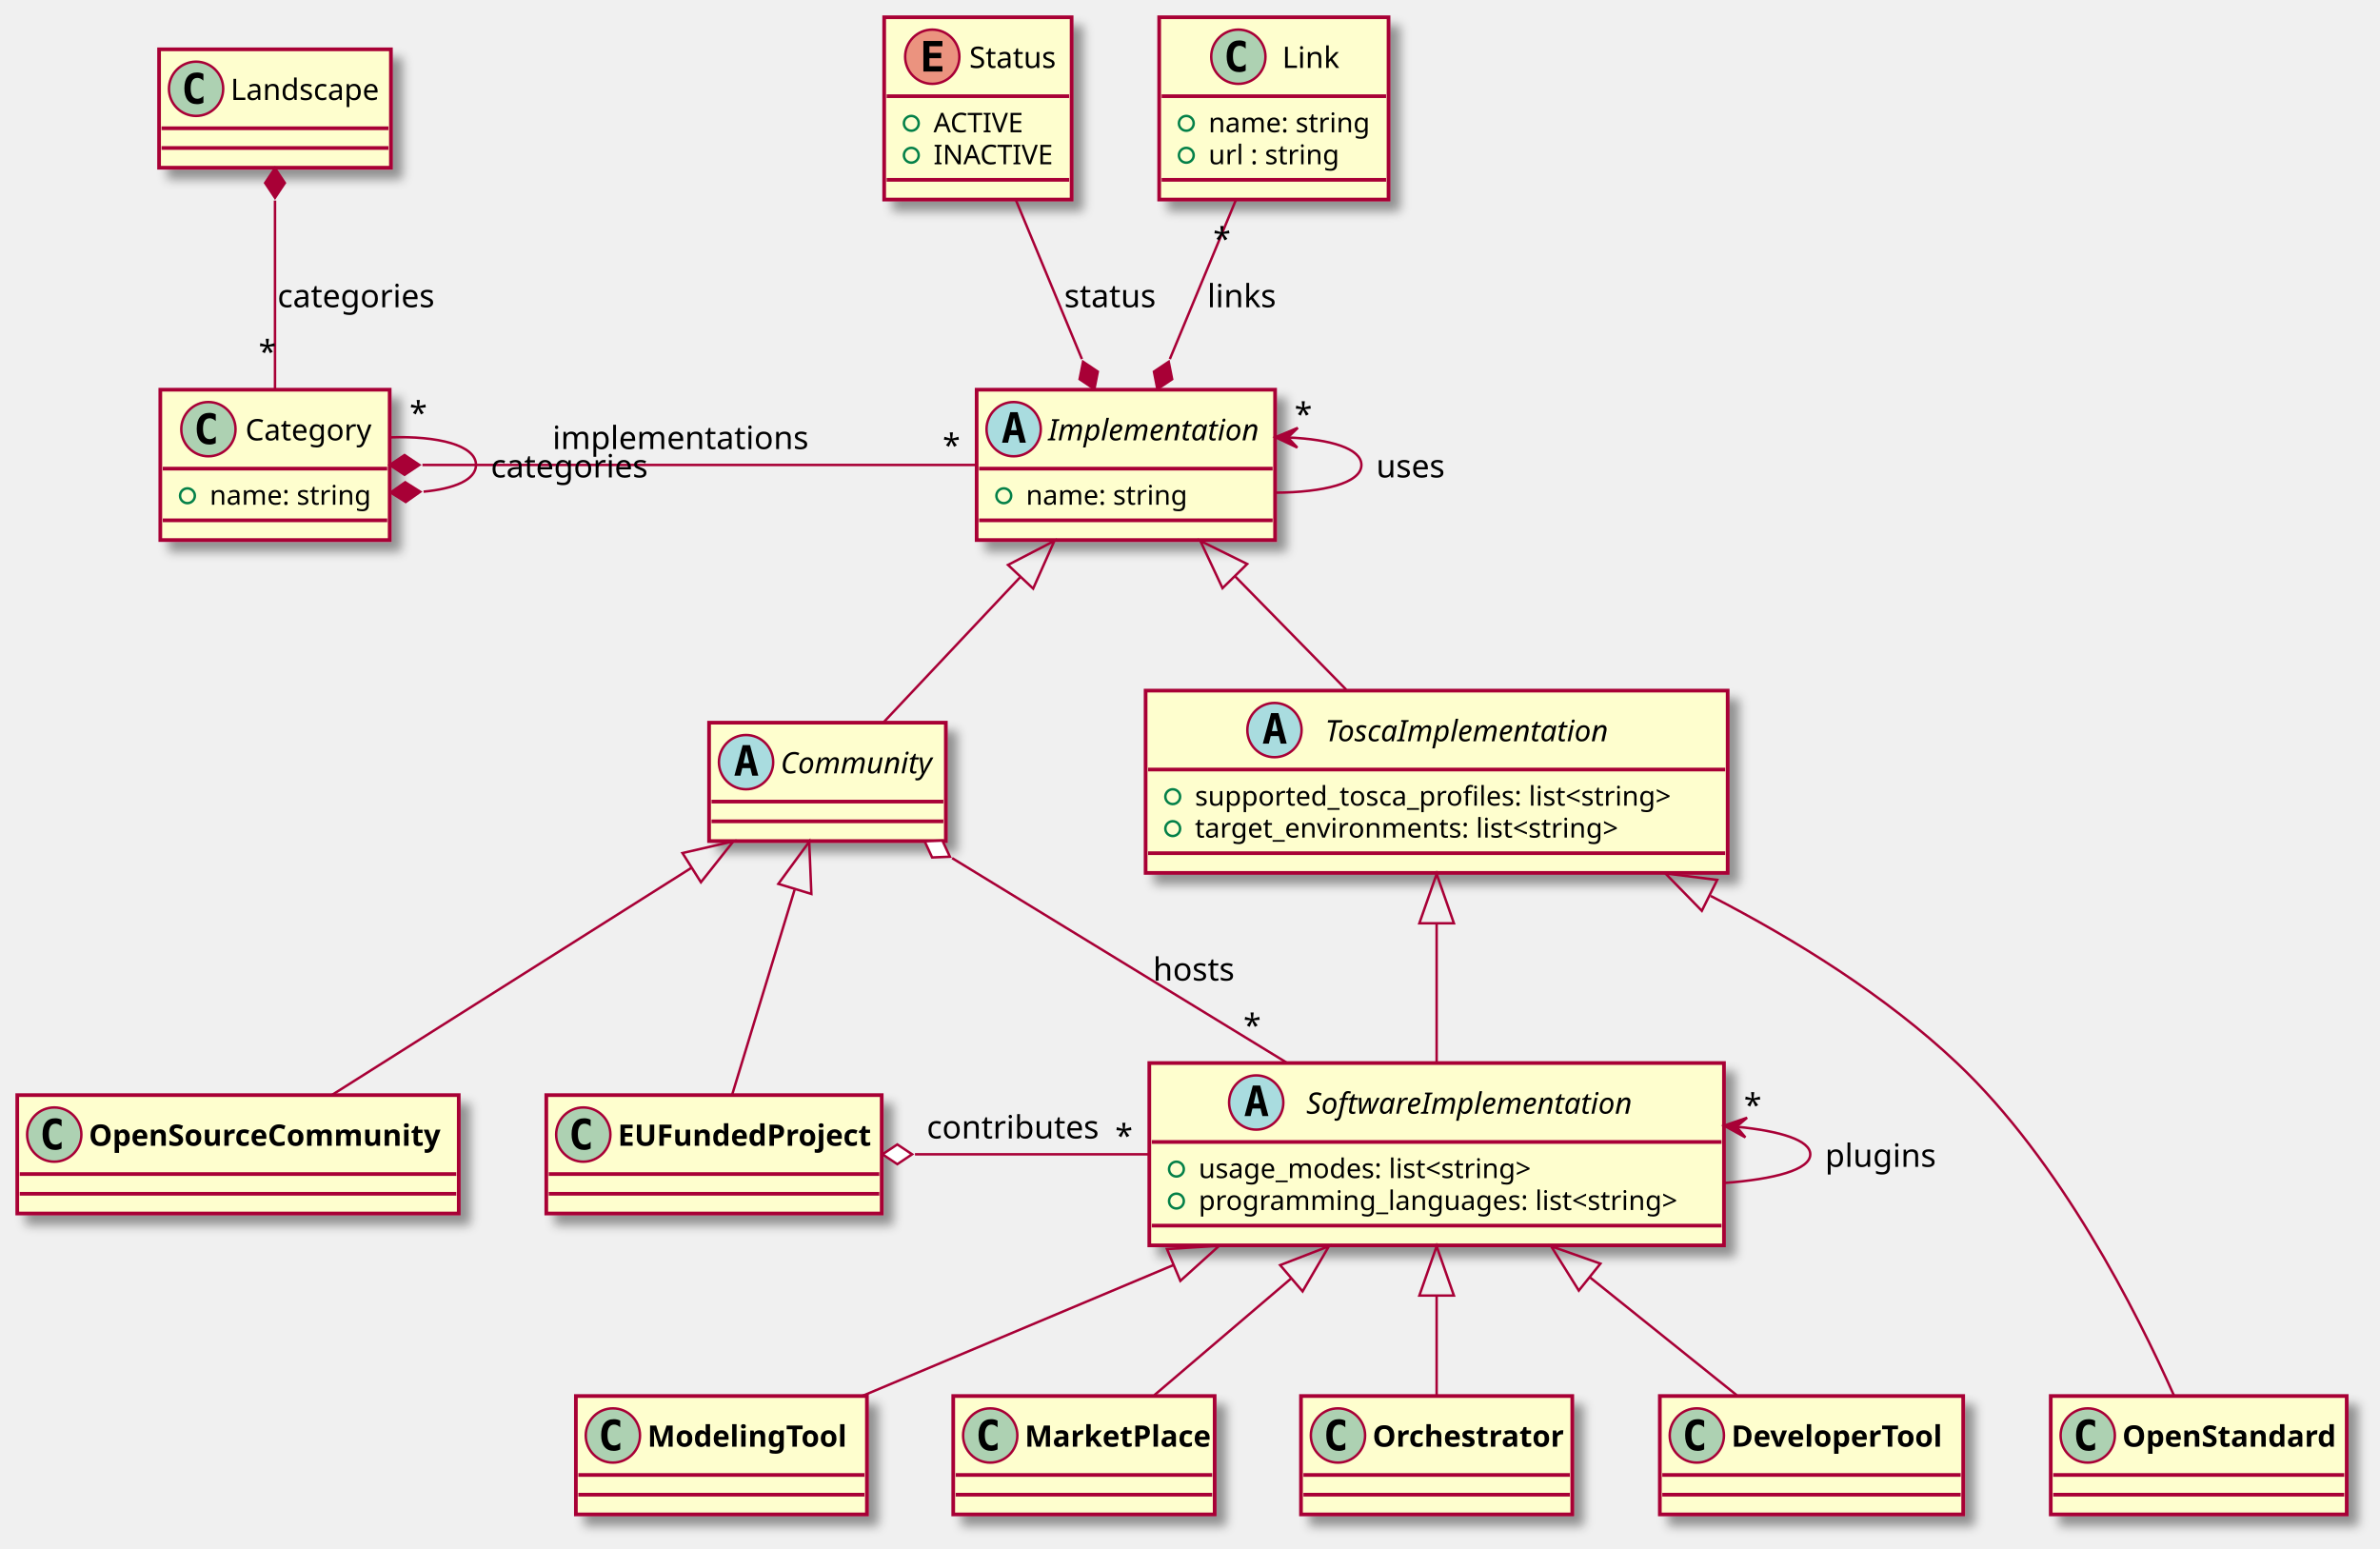
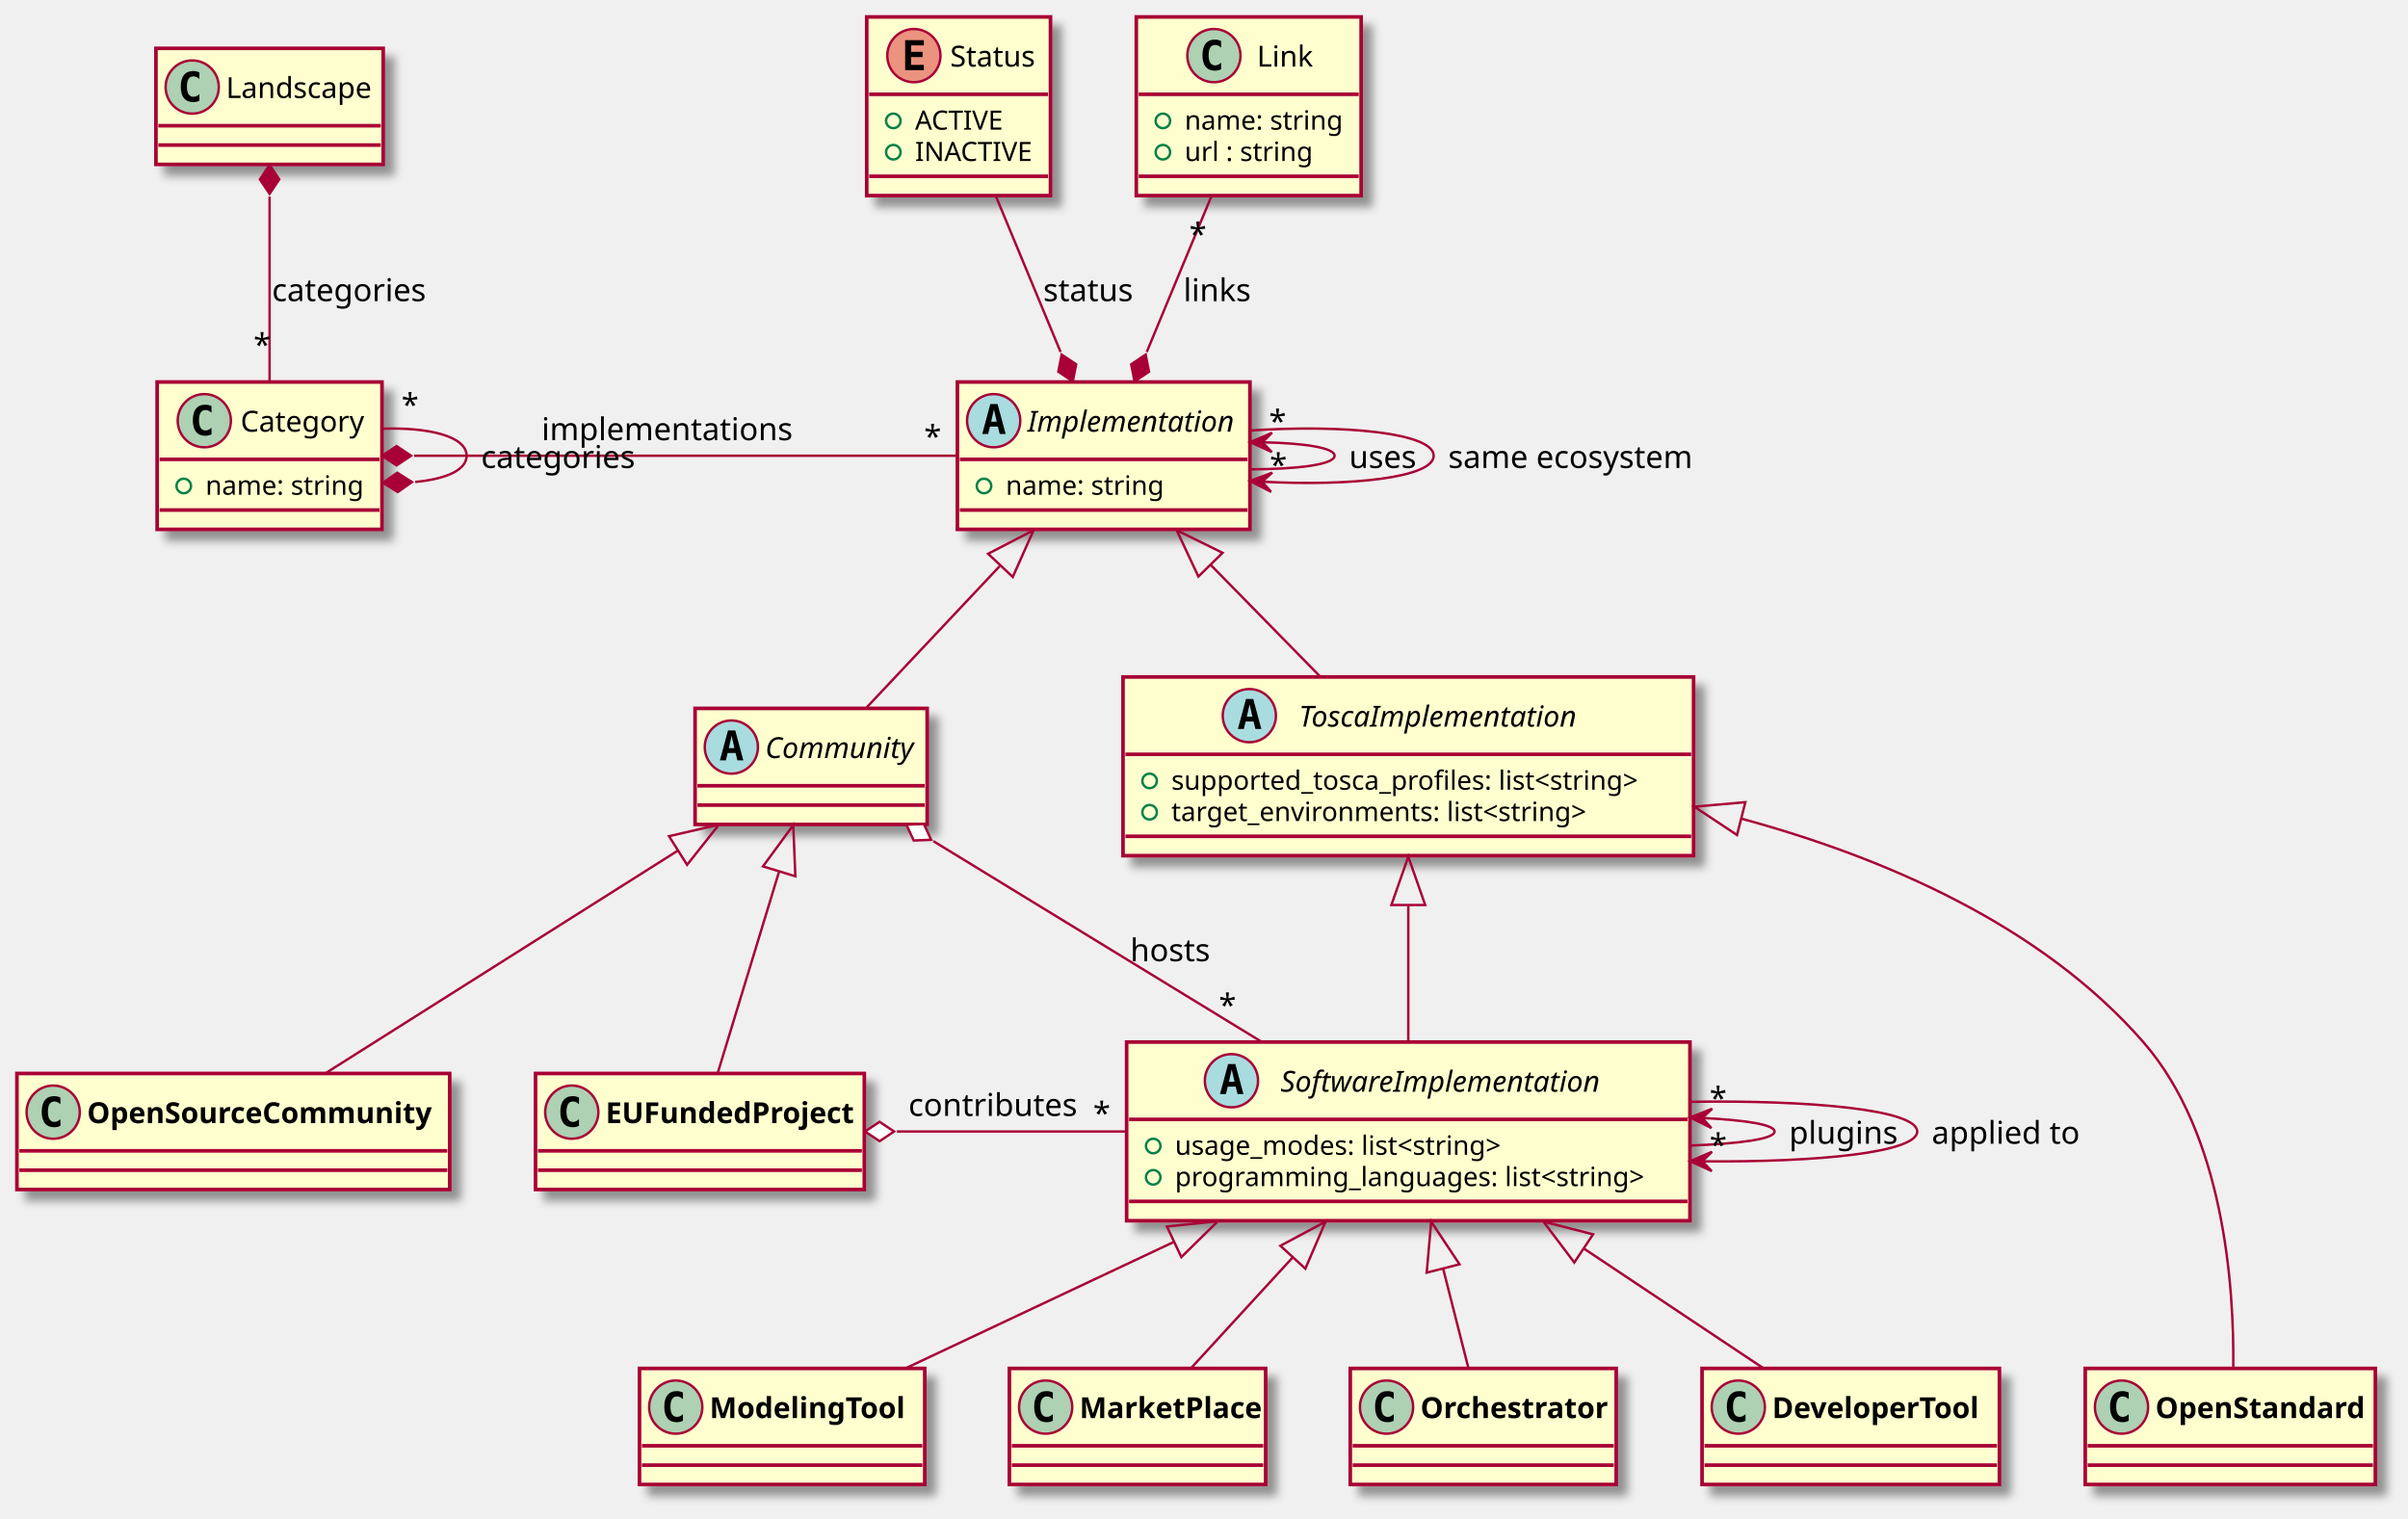
- <svg xmlns="http://www.w3.org/2000/svg" contentScriptType="application/ecmascript" contentStyleType="text/css" height="628px" preserveAspectRatio="none" style="width:965px;height:628px;background:#FFFFFF;" version="1.1" viewBox="0 0 965 628" width="965px" zoomAndPan="magnify">
+ <svg xmlns="http://www.w3.org/2000/svg" contentScriptType="application/ecmascript" contentStyleType="text/css" height="628px" preserveAspectRatio="none" style="width:996px;height:628px;background:#FFFFFF;" version="1.1" viewBox="0 0 996 628" width="996px" zoomAndPan="magnify">
  <defs>
-     <filter height="300%" id="flp8q96yoqhq9" width="300%" x="-1" y="-1">
+     <filter height="300%" id="fz21y6fbmm5o9" width="300%" x="-1" y="-1">
      <feGaussianBlur result="blurOut" stdDeviation="2.0" />
      <feColorMatrix in="blurOut" result="blurOut2" type="matrix" values="0 0 0 0 0 0 0 0 0 0 0 0 0 0 0 0 0 0 .4 0" />
      <feOffset dx="4.0" dy="4.0" in="blurOut2" result="blurOut3" />
      <feBlend in="SourceGraphic" in2="blurOut3" mode="normal" />
    </filter>
  </defs>
  <g>
-     <rect codeLine="2" fill="#FEFECE" filter="url(#flp8q96yoqhq9)" height="48" id="Landscape" style="stroke:#A80036;stroke-width:1.5;" width="94" x="64.5" y="20" />
+     <rect codeLine="2" fill="#FEFECE" filter="url(#fz21y6fbmm5o9)" height="48" id="Landscape" style="stroke:#A80036;stroke-width:1.5;" width="94" x="64.5" y="20" />
    <ellipse cx="79.5" cy="36" fill="#ADD1B2" rx="11" ry="11" style="stroke:#A80036;stroke-width:1.0;" />
    <path d="M82.473,41.643 Q81.892,41.942 81.253,42.091 Q80.614,42.241 79.908,42.241 Q77.401,42.241 76.082,40.589 Q74.762,38.937 74.762,35.816 Q74.762,32.687 76.082,31.035 Q77.401,29.383 79.908,29.383 Q80.614,29.383 81.261,29.532 Q81.909,29.682 82.473,29.98 L82.473,32.703 Q81.842,32.122 81.249,31.852 Q80.655,31.582 80.024,31.582 Q78.68,31.582 77.995,32.649 Q77.31,33.716 77.31,35.816 Q77.31,37.908 77.995,38.974 Q78.68,40.041 80.024,40.041 Q80.655,40.041 81.249,39.771 Q81.842,39.502 82.473,38.92 Z " fill="#000000" />
    <text fill="#000000" font-family="sans-serif" font-size="12" lengthAdjust="spacing" textLength="62" x="93.5" y="40.535">Landscape</text>
    <line style="stroke:#A80036;stroke-width:1.5;" x1="65.5" x2="157.5" y1="52" y2="52" />
    <line style="stroke:#A80036;stroke-width:1.5;" x1="65.5" x2="157.5" y1="60" y2="60" />
-     <rect codeLine="4" fill="#FEFECE" filter="url(#flp8q96yoqhq9)" height="60.955" id="Category" style="stroke:#A80036;stroke-width:1.5;" width="93" x="65" y="158" />
+     <rect codeLine="4" fill="#FEFECE" filter="url(#fz21y6fbmm5o9)" height="60.955" id="Category" style="stroke:#A80036;stroke-width:1.5;" width="93" x="65" y="158" />
    <ellipse cx="84.5" cy="174" fill="#ADD1B2" rx="11" ry="11" style="stroke:#A80036;stroke-width:1.0;" />
    <path d="M87.473,179.643 Q86.892,179.942 86.253,180.091 Q85.614,180.241 84.908,180.241 Q82.401,180.241 81.082,178.589 Q79.762,176.937 79.762,173.816 Q79.762,170.686 81.082,169.035 Q82.401,167.383 84.908,167.383 Q85.614,167.383 86.261,167.532 Q86.909,167.682 87.473,167.981 L87.473,170.703 Q86.842,170.122 86.249,169.852 Q85.655,169.583 85.024,169.583 Q83.68,169.583 82.995,170.649 Q82.31,171.716 82.31,173.816 Q82.31,175.908 82.995,176.974 Q83.68,178.041 85.024,178.041 Q85.655,178.041 86.249,177.771 Q86.842,177.501 87.473,176.92 Z " fill="#000000" />
    <text fill="#000000" font-family="sans-serif" font-size="12" lengthAdjust="spacing" textLength="51" x="99.5" y="178.535">Category</text>
    <line style="stroke:#A80036;stroke-width:1.5;" x1="66" x2="157" y1="190" y2="190" />
    <ellipse cx="76" cy="201" rx="3" ry="3" style="stroke:#038048;stroke-width:1.0;fill:none;" />
    <text fill="#000000" font-family="sans-serif" font-size="11" lengthAdjust="spacing" textLength="67" x="85" y="204.635">name: string</text>
    <line style="stroke:#A80036;stroke-width:1.5;" x1="66" x2="157" y1="210.955" y2="210.955" />
-     <rect codeLine="8" fill="#FEFECE" filter="url(#flp8q96yoqhq9)" height="73.91" id="Status" style="stroke:#A80036;stroke-width:1.5;" width="76" x="358.5" y="7" />
+     <rect codeLine="8" fill="#FEFECE" filter="url(#fz21y6fbmm5o9)" height="73.91" id="Status" style="stroke:#A80036;stroke-width:1.5;" width="76" x="358.5" y="7" />
    <ellipse cx="378" cy="23" fill="#EB937F" rx="11" ry="11" style="stroke:#A80036;stroke-width:1.0;" />
    <path d="M382.114,29 L374.394,29 L374.394,16.607 L382.114,16.607 L382.114,18.765 L376.843,18.765 L376.843,21.438 L381.616,21.438 L381.616,23.596 L376.843,23.596 L376.843,26.842 L382.114,26.842 Z " fill="#000000" />
    <text fill="#000000" font-family="sans-serif" font-size="12" lengthAdjust="spacing" textLength="34" x="393" y="27.535">Status</text>
    <line style="stroke:#A80036;stroke-width:1.5;" x1="359.5" x2="433.5" y1="39" y2="39" />
    <ellipse cx="369.5" cy="50" rx="3" ry="3" style="stroke:#038048;stroke-width:1.0;fill:none;" />
    <text fill="#000000" font-family="sans-serif" font-size="11" lengthAdjust="spacing" textLength="39" x="378.5" y="53.635">ACTIVE</text>
    <ellipse cx="369.5" cy="62.955" rx="3" ry="3" style="stroke:#038048;stroke-width:1.0;fill:none;" />
    <text fill="#000000" font-family="sans-serif" font-size="11" lengthAdjust="spacing" textLength="50" x="378.5" y="66.59">INACTIVE</text>
    <line style="stroke:#A80036;stroke-width:1.5;" x1="359.5" x2="433.5" y1="72.91" y2="72.91" />
-     <rect codeLine="13" fill="#FEFECE" filter="url(#flp8q96yoqhq9)" height="73.91" id="Link" style="stroke:#A80036;stroke-width:1.5;" width="93" x="470" y="7" />
+     <rect codeLine="13" fill="#FEFECE" filter="url(#fz21y6fbmm5o9)" height="73.91" id="Link" style="stroke:#A80036;stroke-width:1.5;" width="93" x="470" y="7" />
    <ellipse cx="502.1" cy="23" fill="#ADD1B2" rx="11" ry="11" style="stroke:#A80036;stroke-width:1.0;" />
    <path d="M505.073,28.643 Q504.492,28.942 503.853,29.091 Q503.214,29.241 502.508,29.241 Q500.001,29.241 498.682,27.589 Q497.362,25.937 497.362,22.816 Q497.362,19.686 498.682,18.035 Q500.001,16.383 502.508,16.383 Q503.214,16.383 503.861,16.532 Q504.509,16.682 505.073,16.98 L505.073,19.703 Q504.442,19.122 503.849,18.852 Q503.255,18.582 502.624,18.582 Q501.28,18.582 500.595,19.649 Q499.91,20.716 499.91,22.816 Q499.91,24.908 500.595,25.974 Q501.28,27.041 502.624,27.041 Q503.255,27.041 503.849,26.771 Q504.442,26.502 505.073,25.92 Z " fill="#000000" />
    <text fill="#000000" font-family="sans-serif" font-size="12" lengthAdjust="spacing" textLength="23" x="519.9" y="27.535">Link</text>
    <line style="stroke:#A80036;stroke-width:1.5;" x1="471" x2="562" y1="39" y2="39" />
    <ellipse cx="481" cy="50" rx="3" ry="3" style="stroke:#038048;stroke-width:1.0;fill:none;" />
    <text fill="#000000" font-family="sans-serif" font-size="11" lengthAdjust="spacing" textLength="67" x="490" y="53.635">name: string</text>
    <ellipse cx="481" cy="62.955" rx="3" ry="3" style="stroke:#038048;stroke-width:1.0;fill:none;" />
    <text fill="#000000" font-family="sans-serif" font-size="11" lengthAdjust="spacing" textLength="56" x="490" y="66.59">url : string</text>
    <line style="stroke:#A80036;stroke-width:1.5;" x1="471" x2="562" y1="72.91" y2="72.91" />
-     <rect codeLine="18" fill="#FEFECE" filter="url(#flp8q96yoqhq9)" height="60.955" id="Implementation" style="stroke:#A80036;stroke-width:1.5;" width="121" x="396" y="158" />
+     <rect codeLine="18" fill="#FEFECE" filter="url(#fz21y6fbmm5o9)" height="60.955" id="Implementation" style="stroke:#A80036;stroke-width:1.5;" width="121" x="396" y="158" />
    <ellipse cx="411" cy="174" fill="#A9DCDF" rx="11" ry="11" style="stroke:#A80036;stroke-width:1.0;" />
    <path d="M411.113,169.348 L409.959,174.42 L412.275,174.42 Z M409.619,167.107 L412.616,167.107 L415.961,179.5 L413.512,179.5 L412.748,176.437 L409.47,176.437 L408.723,179.5 L406.274,179.5 Z " fill="#000000" />
    <text fill="#000000" font-family="sans-serif" font-size="12" font-style="italic" lengthAdjust="spacing" textLength="89" x="425" y="178.535">Implementation</text>
    <line style="stroke:#A80036;stroke-width:1.5;" x1="397" x2="516" y1="190" y2="190" />
    <ellipse cx="407" cy="201" rx="3" ry="3" style="stroke:#038048;stroke-width:1.0;fill:none;" />
    <text fill="#000000" font-family="sans-serif" font-size="11" lengthAdjust="spacing" textLength="67" x="416" y="204.635">name: string</text>
    <line style="stroke:#A80036;stroke-width:1.5;" x1="397" x2="516" y1="210.955" y2="210.955" />
-     <rect codeLine="22" fill="#FEFECE" filter="url(#flp8q96yoqhq9)" height="48" id="Community" style="stroke:#A80036;stroke-width:1.5;" width="96" x="287.5" y="293" />
+     <rect codeLine="22" fill="#FEFECE" filter="url(#fz21y6fbmm5o9)" height="48" id="Community" style="stroke:#A80036;stroke-width:1.5;" width="96" x="287.5" y="293" />
    <ellipse cx="302.5" cy="309" fill="#A9DCDF" rx="11" ry="11" style="stroke:#A80036;stroke-width:1.0;" />
    <path d="M302.613,304.348 L301.459,309.42 L303.775,309.42 Z M301.119,302.107 L304.116,302.107 L307.461,314.5 L305.012,314.5 L304.248,311.437 L300.97,311.437 L300.223,314.5 L297.774,314.5 Z " fill="#000000" />
    <text fill="#000000" font-family="sans-serif" font-size="12" font-style="italic" lengthAdjust="spacing" textLength="64" x="316.5" y="313.535">Community</text>
    <line style="stroke:#A80036;stroke-width:1.5;" x1="288.5" x2="382.5" y1="325" y2="325" />
    <line style="stroke:#A80036;stroke-width:1.5;" x1="288.5" x2="382.5" y1="333" y2="333" />
-     <rect codeLine="25" fill="#FEFECE" filter="url(#flp8q96yoqhq9)" height="48" id="**EUFundedProject**" style="stroke:#A80036;stroke-width:1.5;" width="136" x="221.5" y="444" />
+     <rect codeLine="25" fill="#FEFECE" filter="url(#fz21y6fbmm5o9)" height="48" id="**EUFundedProject**" style="stroke:#A80036;stroke-width:1.5;" width="136" x="221.5" y="444" />
    <ellipse cx="236.5" cy="460" fill="#ADD1B2" rx="11" ry="11" style="stroke:#A80036;stroke-width:1.0;" />
    <path d="M239.473,465.643 Q238.892,465.942 238.253,466.091 Q237.614,466.241 236.908,466.241 Q234.401,466.241 233.082,464.589 Q231.762,462.937 231.762,459.816 Q231.762,456.687 233.082,455.035 Q234.401,453.383 236.908,453.383 Q237.614,453.383 238.261,453.532 Q238.909,453.682 239.473,453.981 L239.473,456.703 Q238.842,456.122 238.249,455.852 Q237.655,455.582 237.024,455.582 Q235.68,455.582 234.995,456.649 Q234.31,457.716 234.31,459.816 Q234.31,461.908 234.995,462.974 Q235.68,464.041 237.024,464.041 Q237.655,464.041 238.249,463.771 Q238.842,463.502 239.473,462.92 Z " fill="#000000" />
    <text fill="#000000" font-family="sans-serif" font-size="12" font-weight="bold" lengthAdjust="spacing" textLength="104" x="250.5" y="464.535">EUFundedProject</text>
    <line style="stroke:#A80036;stroke-width:1.5;" x1="222.5" x2="356.5" y1="476" y2="476" />
    <line style="stroke:#A80036;stroke-width:1.5;" x1="222.5" x2="356.5" y1="484" y2="484" />
-     <rect codeLine="28" fill="#FEFECE" filter="url(#flp8q96yoqhq9)" height="48" id="**OpenSourceCommunity**" style="stroke:#A80036;stroke-width:1.5;" width="179" x="7" y="444" />
+     <rect codeLine="28" fill="#FEFECE" filter="url(#fz21y6fbmm5o9)" height="48" id="**OpenSourceCommunity**" style="stroke:#A80036;stroke-width:1.5;" width="179" x="7" y="444" />
    <ellipse cx="22" cy="460" fill="#ADD1B2" rx="11" ry="11" style="stroke:#A80036;stroke-width:1.0;" />
    <path d="M24.973,465.643 Q24.392,465.942 23.753,466.091 Q23.114,466.241 22.408,466.241 Q19.901,466.241 18.581,464.589 Q17.262,462.937 17.262,459.816 Q17.262,456.687 18.581,455.035 Q19.901,453.383 22.408,453.383 Q23.114,453.383 23.761,453.532 Q24.409,453.682 24.973,453.981 L24.973,456.703 Q24.342,456.122 23.749,455.852 Q23.155,455.582 22.524,455.582 Q21.18,455.582 20.495,456.649 Q19.81,457.716 19.81,459.816 Q19.81,461.908 20.495,462.974 Q21.18,464.041 22.524,464.041 Q23.155,464.041 23.749,463.771 Q24.342,463.502 24.973,462.92 Z " fill="#000000" />
    <text fill="#000000" font-family="sans-serif" font-size="12" font-weight="bold" lengthAdjust="spacing" textLength="147" x="36" y="464.535">OpenSourceCommunity</text>
    <line style="stroke:#A80036;stroke-width:1.5;" x1="8" x2="185" y1="476" y2="476" />
    <line style="stroke:#A80036;stroke-width:1.5;" x1="8" x2="185" y1="484" y2="484" />
-     <rect codeLine="31" fill="#FEFECE" filter="url(#flp8q96yoqhq9)" height="73.91" id="ToscaImplementation" style="stroke:#A80036;stroke-width:1.5;" width="236" x="464.5" y="280" />
+     <rect codeLine="31" fill="#FEFECE" filter="url(#fz21y6fbmm5o9)" height="73.91" id="ToscaImplementation" style="stroke:#A80036;stroke-width:1.5;" width="236" x="464.5" y="280" />
    <ellipse cx="516.75" cy="296" fill="#A9DCDF" rx="11" ry="11" style="stroke:#A80036;stroke-width:1.0;" />
    <path d="M516.863,291.348 L515.71,296.42 L518.025,296.42 Z M515.369,289.107 L518.366,289.107 L521.711,301.5 L519.262,301.5 L518.499,298.437 L515.22,298.437 L514.473,301.5 L512.024,301.5 Z " fill="#000000" />
    <text fill="#000000" font-family="sans-serif" font-size="12" font-style="italic" lengthAdjust="spacing" textLength="123" x="537.25" y="300.535">ToscaImplementation</text>
    <line style="stroke:#A80036;stroke-width:1.5;" x1="465.5" x2="699.5" y1="312" y2="312" />
    <ellipse cx="475.5" cy="323" rx="3" ry="3" style="stroke:#038048;stroke-width:1.0;fill:none;" />
    <text fill="#000000" font-family="sans-serif" font-size="11" lengthAdjust="spacing" textLength="210" x="484.5" y="326.635">supported_tosca_profiles: list&lt;string&gt;</text>
    <ellipse cx="475.5" cy="335.955" rx="3" ry="3" style="stroke:#038048;stroke-width:1.0;fill:none;" />
    <text fill="#000000" font-family="sans-serif" font-size="11" lengthAdjust="spacing" textLength="184" x="484.5" y="339.59">target_environments: list&lt;string&gt;</text>
    <line style="stroke:#A80036;stroke-width:1.5;" x1="465.5" x2="699.5" y1="345.91" y2="345.91" />
-     <rect codeLine="36" fill="#FEFECE" filter="url(#flp8q96yoqhq9)" height="48" id="**OpenStandard**" style="stroke:#A80036;stroke-width:1.5;" width="120" x="831.5" y="566" />
-     <ellipse cx="846.5" cy="582" fill="#ADD1B2" rx="11" ry="11" style="stroke:#A80036;stroke-width:1.0;" />
-     <path d="M849.473,587.643 Q848.892,587.942 848.253,588.091 Q847.614,588.241 846.908,588.241 Q844.401,588.241 843.082,586.589 Q841.762,584.937 841.762,581.816 Q841.762,578.687 843.082,577.035 Q844.401,575.383 846.908,575.383 Q847.614,575.383 848.261,575.532 Q848.909,575.682 849.473,575.981 L849.473,578.703 Q848.842,578.122 848.249,577.852 Q847.655,577.582 847.024,577.582 Q845.68,577.582 844.995,578.649 Q844.31,579.716 844.31,581.816 Q844.31,583.908 844.995,584.974 Q845.68,586.041 847.024,586.041 Q847.655,586.041 848.249,585.771 Q848.842,585.501 849.473,584.92 Z " fill="#000000" />
-     <text fill="#000000" font-family="sans-serif" font-size="12" font-weight="bold" lengthAdjust="spacing" textLength="88" x="860.5" y="586.535">OpenStandard</text>
-     <line style="stroke:#A80036;stroke-width:1.5;" x1="832.5" x2="950.5" y1="598" y2="598" />
-     <line style="stroke:#A80036;stroke-width:1.5;" x1="832.5" x2="950.5" y1="606" y2="606" />
-     <rect codeLine="39" fill="#FEFECE" filter="url(#flp8q96yoqhq9)" height="73.91" id="SoftwareImplementation" style="stroke:#A80036;stroke-width:1.5;" width="233" x="466" y="431" />
+     <rect codeLine="36" fill="#FEFECE" filter="url(#fz21y6fbmm5o9)" height="48" id="**OpenStandard**" style="stroke:#A80036;stroke-width:1.5;" width="120" x="862.5" y="566" />
+     <ellipse cx="877.5" cy="582" fill="#ADD1B2" rx="11" ry="11" style="stroke:#A80036;stroke-width:1.0;" />
+     <path d="M880.473,587.643 Q879.892,587.942 879.253,588.091 Q878.614,588.241 877.908,588.241 Q875.401,588.241 874.082,586.589 Q872.762,584.937 872.762,581.816 Q872.762,578.687 874.082,577.035 Q875.401,575.383 877.908,575.383 Q878.614,575.383 879.261,575.532 Q879.909,575.682 880.473,575.981 L880.473,578.703 Q879.842,578.122 879.249,577.852 Q878.655,577.582 878.024,577.582 Q876.68,577.582 875.995,578.649 Q875.31,579.716 875.31,581.816 Q875.31,583.908 875.995,584.974 Q876.68,586.041 878.024,586.041 Q878.655,586.041 879.249,585.771 Q879.842,585.501 880.473,584.92 Z " fill="#000000" />
+     <text fill="#000000" font-family="sans-serif" font-size="12" font-weight="bold" lengthAdjust="spacing" textLength="88" x="891.5" y="586.535">OpenStandard</text>
+     <line style="stroke:#A80036;stroke-width:1.5;" x1="863.5" x2="981.5" y1="598" y2="598" />
+     <line style="stroke:#A80036;stroke-width:1.5;" x1="863.5" x2="981.5" y1="606" y2="606" />
+     <rect codeLine="39" fill="#FEFECE" filter="url(#fz21y6fbmm5o9)" height="73.91" id="SoftwareImplementation" style="stroke:#A80036;stroke-width:1.5;" width="233" x="466" y="431" />
    <ellipse cx="509.35" cy="447" fill="#A9DCDF" rx="11" ry="11" style="stroke:#A80036;stroke-width:1.0;" />
    <path d="M509.463,442.348 L508.31,447.42 L510.625,447.42 Z M507.969,440.107 L510.966,440.107 L514.311,452.5 L511.862,452.5 L511.099,449.437 L507.82,449.437 L507.073,452.5 L504.624,452.5 Z " fill="#000000" />
    <text fill="#000000" font-family="sans-serif" font-size="12" font-style="italic" lengthAdjust="spacing" textLength="138" x="529.65" y="451.535">SoftwareImplementation</text>
    <line style="stroke:#A80036;stroke-width:1.5;" x1="467" x2="698" y1="463" y2="463" />
    <ellipse cx="477" cy="474" rx="3" ry="3" style="stroke:#038048;stroke-width:1.0;fill:none;" />
    <text fill="#000000" font-family="sans-serif" font-size="11" lengthAdjust="spacing" textLength="146" x="486" y="477.635">usage_modes: list&lt;string&gt;</text>
    <ellipse cx="477" cy="486.955" rx="3" ry="3" style="stroke:#038048;stroke-width:1.0;fill:none;" />
    <text fill="#000000" font-family="sans-serif" font-size="11" lengthAdjust="spacing" textLength="207" x="486" y="490.59">programming_languages: list&lt;string&gt;</text>
    <line style="stroke:#A80036;stroke-width:1.5;" x1="467" x2="698" y1="496.91" y2="496.91" />
-     <rect codeLine="44" fill="#FEFECE" filter="url(#flp8q96yoqhq9)" height="48" id="**ModelingTool**" style="stroke:#A80036;stroke-width:1.5;" width="118" x="233.5" y="566" />
-     <ellipse cx="248.5" cy="582" fill="#ADD1B2" rx="11" ry="11" style="stroke:#A80036;stroke-width:1.0;" />
-     <path d="M251.473,587.643 Q250.892,587.942 250.253,588.091 Q249.614,588.241 248.908,588.241 Q246.401,588.241 245.082,586.589 Q243.762,584.937 243.762,581.816 Q243.762,578.687 245.082,577.035 Q246.401,575.383 248.908,575.383 Q249.614,575.383 250.261,575.532 Q250.909,575.682 251.473,575.981 L251.473,578.703 Q250.842,578.122 250.249,577.852 Q249.655,577.582 249.024,577.582 Q247.68,577.582 246.995,578.649 Q246.31,579.716 246.31,581.816 Q246.31,583.908 246.995,584.974 Q247.68,586.041 249.024,586.041 Q249.655,586.041 250.249,585.771 Q250.842,585.501 251.473,584.92 Z " fill="#000000" />
-     <text fill="#000000" font-family="sans-serif" font-size="12" font-weight="bold" lengthAdjust="spacing" textLength="86" x="262.5" y="586.535">ModelingTool</text>
-     <line style="stroke:#A80036;stroke-width:1.5;" x1="234.5" x2="350.5" y1="598" y2="598" />
-     <line style="stroke:#A80036;stroke-width:1.5;" x1="234.5" x2="350.5" y1="606" y2="606" />
-     <rect codeLine="47" fill="#FEFECE" filter="url(#flp8q96yoqhq9)" height="48" id="**MarketPlace**" style="stroke:#A80036;stroke-width:1.5;" width="106" x="386.5" y="566" />
-     <ellipse cx="401.5" cy="582" fill="#ADD1B2" rx="11" ry="11" style="stroke:#A80036;stroke-width:1.0;" />
-     <path d="M404.473,587.643 Q403.892,587.942 403.253,588.091 Q402.614,588.241 401.908,588.241 Q399.401,588.241 398.082,586.589 Q396.762,584.937 396.762,581.816 Q396.762,578.687 398.082,577.035 Q399.401,575.383 401.908,575.383 Q402.614,575.383 403.261,575.532 Q403.909,575.682 404.473,575.981 L404.473,578.703 Q403.842,578.122 403.249,577.852 Q402.655,577.582 402.024,577.582 Q400.68,577.582 399.995,578.649 Q399.31,579.716 399.31,581.816 Q399.31,583.908 399.995,584.974 Q400.68,586.041 402.024,586.041 Q402.655,586.041 403.249,585.771 Q403.842,585.501 404.473,584.92 Z " fill="#000000" />
-     <text fill="#000000" font-family="sans-serif" font-size="12" font-weight="bold" lengthAdjust="spacing" textLength="74" x="415.5" y="586.535">MarketPlace</text>
-     <line style="stroke:#A80036;stroke-width:1.5;" x1="387.5" x2="491.5" y1="598" y2="598" />
-     <line style="stroke:#A80036;stroke-width:1.5;" x1="387.5" x2="491.5" y1="606" y2="606" />
-     <rect codeLine="50" fill="#FEFECE" filter="url(#flp8q96yoqhq9)" height="48" id="**Orchestrator**" style="stroke:#A80036;stroke-width:1.5;" width="110" x="527.5" y="566" />
-     <ellipse cx="542.5" cy="582" fill="#ADD1B2" rx="11" ry="11" style="stroke:#A80036;stroke-width:1.0;" />
-     <path d="M545.473,587.643 Q544.892,587.942 544.253,588.091 Q543.614,588.241 542.908,588.241 Q540.401,588.241 539.082,586.589 Q537.762,584.937 537.762,581.816 Q537.762,578.687 539.082,577.035 Q540.401,575.383 542.908,575.383 Q543.614,575.383 544.261,575.532 Q544.909,575.682 545.473,575.981 L545.473,578.703 Q544.842,578.122 544.249,577.852 Q543.655,577.582 543.024,577.582 Q541.68,577.582 540.995,578.649 Q540.31,579.716 540.31,581.816 Q540.31,583.908 540.995,584.974 Q541.68,586.041 543.024,586.041 Q543.655,586.041 544.249,585.771 Q544.842,585.501 545.473,584.92 Z " fill="#000000" />
-     <text fill="#000000" font-family="sans-serif" font-size="12" font-weight="bold" lengthAdjust="spacing" textLength="78" x="556.5" y="586.535">Orchestrator</text>
-     <line style="stroke:#A80036;stroke-width:1.5;" x1="528.5" x2="636.5" y1="598" y2="598" />
-     <line style="stroke:#A80036;stroke-width:1.5;" x1="528.5" x2="636.5" y1="606" y2="606" />
-     <rect codeLine="53" fill="#FEFECE" filter="url(#flp8q96yoqhq9)" height="48" id="**DeveloperTool**" style="stroke:#A80036;stroke-width:1.5;" width="123" x="673" y="566" />
-     <ellipse cx="688" cy="582" fill="#ADD1B2" rx="11" ry="11" style="stroke:#A80036;stroke-width:1.0;" />
-     <path d="M690.973,587.643 Q690.392,587.942 689.753,588.091 Q689.114,588.241 688.408,588.241 Q685.901,588.241 684.582,586.589 Q683.262,584.937 683.262,581.816 Q683.262,578.687 684.582,577.035 Q685.901,575.383 688.408,575.383 Q689.114,575.383 689.761,575.532 Q690.409,575.682 690.973,575.981 L690.973,578.703 Q690.342,578.122 689.749,577.852 Q689.155,577.582 688.524,577.582 Q687.18,577.582 686.495,578.649 Q685.81,579.716 685.81,581.816 Q685.81,583.908 686.495,584.974 Q687.18,586.041 688.524,586.041 Q689.155,586.041 689.749,585.771 Q690.342,585.501 690.973,584.92 Z " fill="#000000" />
-     <text fill="#000000" font-family="sans-serif" font-size="12" font-weight="bold" lengthAdjust="spacing" textLength="91" x="702" y="586.535">DeveloperTool</text>
-     <line style="stroke:#A80036;stroke-width:1.5;" x1="674" x2="795" y1="598" y2="598" />
-     <line style="stroke:#A80036;stroke-width:1.5;" x1="674" x2="795" y1="606" y2="606" />
+     <rect codeLine="44" fill="#FEFECE" filter="url(#fz21y6fbmm5o9)" height="48" id="**ModelingTool**" style="stroke:#A80036;stroke-width:1.5;" width="118" x="264.5" y="566" />
+     <ellipse cx="279.5" cy="582" fill="#ADD1B2" rx="11" ry="11" style="stroke:#A80036;stroke-width:1.0;" />
+     <path d="M282.473,587.643 Q281.892,587.942 281.253,588.091 Q280.614,588.241 279.908,588.241 Q277.401,588.241 276.082,586.589 Q274.762,584.937 274.762,581.816 Q274.762,578.687 276.082,577.035 Q277.401,575.383 279.908,575.383 Q280.614,575.383 281.261,575.532 Q281.909,575.682 282.473,575.981 L282.473,578.703 Q281.842,578.122 281.249,577.852 Q280.655,577.582 280.024,577.582 Q278.68,577.582 277.995,578.649 Q277.31,579.716 277.31,581.816 Q277.31,583.908 277.995,584.974 Q278.68,586.041 280.024,586.041 Q280.655,586.041 281.249,585.771 Q281.842,585.501 282.473,584.92 Z " fill="#000000" />
+     <text fill="#000000" font-family="sans-serif" font-size="12" font-weight="bold" lengthAdjust="spacing" textLength="86" x="293.5" y="586.535">ModelingTool</text>
+     <line style="stroke:#A80036;stroke-width:1.5;" x1="265.5" x2="381.5" y1="598" y2="598" />
+     <line style="stroke:#A80036;stroke-width:1.5;" x1="265.5" x2="381.5" y1="606" y2="606" />
+     <rect codeLine="47" fill="#FEFECE" filter="url(#fz21y6fbmm5o9)" height="48" id="**MarketPlace**" style="stroke:#A80036;stroke-width:1.5;" width="106" x="417.5" y="566" />
+     <ellipse cx="432.5" cy="582" fill="#ADD1B2" rx="11" ry="11" style="stroke:#A80036;stroke-width:1.0;" />
+     <path d="M435.473,587.643 Q434.892,587.942 434.253,588.091 Q433.614,588.241 432.908,588.241 Q430.401,588.241 429.082,586.589 Q427.762,584.937 427.762,581.816 Q427.762,578.687 429.082,577.035 Q430.401,575.383 432.908,575.383 Q433.614,575.383 434.261,575.532 Q434.909,575.682 435.473,575.981 L435.473,578.703 Q434.842,578.122 434.249,577.852 Q433.655,577.582 433.024,577.582 Q431.68,577.582 430.995,578.649 Q430.31,579.716 430.31,581.816 Q430.31,583.908 430.995,584.974 Q431.68,586.041 433.024,586.041 Q433.655,586.041 434.249,585.771 Q434.842,585.501 435.473,584.92 Z " fill="#000000" />
+     <text fill="#000000" font-family="sans-serif" font-size="12" font-weight="bold" lengthAdjust="spacing" textLength="74" x="446.5" y="586.535">MarketPlace</text>
+     <line style="stroke:#A80036;stroke-width:1.5;" x1="418.5" x2="522.5" y1="598" y2="598" />
+     <line style="stroke:#A80036;stroke-width:1.5;" x1="418.5" x2="522.5" y1="606" y2="606" />
+     <rect codeLine="50" fill="#FEFECE" filter="url(#fz21y6fbmm5o9)" height="48" id="**Orchestrator**" style="stroke:#A80036;stroke-width:1.5;" width="110" x="558.5" y="566" />
+     <ellipse cx="573.5" cy="582" fill="#ADD1B2" rx="11" ry="11" style="stroke:#A80036;stroke-width:1.0;" />
+     <path d="M576.473,587.643 Q575.892,587.942 575.253,588.091 Q574.614,588.241 573.908,588.241 Q571.401,588.241 570.082,586.589 Q568.762,584.937 568.762,581.816 Q568.762,578.687 570.082,577.035 Q571.401,575.383 573.908,575.383 Q574.614,575.383 575.261,575.532 Q575.909,575.682 576.473,575.981 L576.473,578.703 Q575.842,578.122 575.249,577.852 Q574.655,577.582 574.024,577.582 Q572.68,577.582 571.995,578.649 Q571.31,579.716 571.31,581.816 Q571.31,583.908 571.995,584.974 Q572.68,586.041 574.024,586.041 Q574.655,586.041 575.249,585.771 Q575.842,585.501 576.473,584.92 Z " fill="#000000" />
+     <text fill="#000000" font-family="sans-serif" font-size="12" font-weight="bold" lengthAdjust="spacing" textLength="78" x="587.5" y="586.535">Orchestrator</text>
+     <line style="stroke:#A80036;stroke-width:1.5;" x1="559.5" x2="667.5" y1="598" y2="598" />
+     <line style="stroke:#A80036;stroke-width:1.5;" x1="559.5" x2="667.5" y1="606" y2="606" />
+     <rect codeLine="53" fill="#FEFECE" filter="url(#fz21y6fbmm5o9)" height="48" id="**DeveloperTool**" style="stroke:#A80036;stroke-width:1.5;" width="123" x="704" y="566" />
+     <ellipse cx="719" cy="582" fill="#ADD1B2" rx="11" ry="11" style="stroke:#A80036;stroke-width:1.0;" />
+     <path d="M721.973,587.643 Q721.392,587.942 720.753,588.091 Q720.114,588.241 719.408,588.241 Q716.901,588.241 715.582,586.589 Q714.262,584.937 714.262,581.816 Q714.262,578.687 715.582,577.035 Q716.901,575.383 719.408,575.383 Q720.114,575.383 720.761,575.532 Q721.409,575.682 721.973,575.981 L721.973,578.703 Q721.342,578.122 720.749,577.852 Q720.155,577.582 719.524,577.582 Q718.18,577.582 717.495,578.649 Q716.81,579.716 716.81,581.816 Q716.81,583.908 717.495,584.974 Q718.18,586.041 719.524,586.041 Q720.155,586.041 720.749,585.771 Q721.342,585.501 721.973,584.92 Z " fill="#000000" />
+     <text fill="#000000" font-family="sans-serif" font-size="12" font-weight="bold" lengthAdjust="spacing" textLength="91" x="733" y="586.535">DeveloperTool</text>
+     <line style="stroke:#A80036;stroke-width:1.5;" x1="705" x2="826" y1="598" y2="598" />
+     <line style="stroke:#A80036;stroke-width:1.5;" x1="705" x2="826" y1="606" y2="606" />
    <path d="M413.533,234.13 C394.86,253.96 373.748,276.381 358.197,292.896 " fill="none" id="Implementation-backto-Community" style="stroke:#A80036;stroke-width:1.0;" />
    <polygon fill="none" points="408.71,229.041,427.517,219.279,418.903,238.638,408.71,229.041" style="stroke:#A80036;stroke-width:1.0;" />
    <path d="M322.169,360.76 C313.932,387.798 303.673,421.475 296.872,443.799 " fill="none" id="Community-backto-**EUFundedProject**" style="stroke:#A80036;stroke-width:1.0;" />
    <polygon fill="none" points="315.585,358.353,328.109,341.261,328.977,362.433,315.585,358.353" style="stroke:#A80036;stroke-width:1.0;" />
    <path d="M280.264,351.898 C235.569,380.136 173.801,419.161 134.499,443.993 " fill="none" id="Community-backto-**OpenSourceCommunity**" style="stroke:#A80036;stroke-width:1.0;" />
    <polygon fill="none" points="276.719,345.858,297.365,341.093,284.196,357.694,276.719,345.858" style="stroke:#A80036;stroke-width:1.0;" />
    <path d="M500.774,233.653 C515.504,248.674 531.736,265.228 545.826,279.598 " fill="none" id="Implementation-backto-ToscaImplementation" style="stroke:#A80036;stroke-width:1.0;" />
    <polygon fill="none" points="495.685,238.46,486.68,219.279,505.681,228.658,495.685,238.46" style="stroke:#A80036;stroke-width:1.0;" />
-     <path d="M693.612,363.242 C728.16,381.066 764.7,403.796 793.5,431 C835.46,470.634 866.448,532.022 881.437,565.751 " fill="none" id="ToscaImplementation-backto-**OpenStandard**" style="stroke:#A80036;stroke-width:1.0;" />
-     <polygon fill="none" points="690.03,369.279,675.235,354.11,696.26,356.741,690.03,369.279" style="stroke:#A80036;stroke-width:1.0;" />
+     <path d="M720.538,338.671 C779.493,354.736 844.303,382.63 886.5,431 C919.804,469.177 924.135,531.702 923.728,565.861 " fill="none" id="ToscaImplementation-backto-**OpenStandard**" style="stroke:#A80036;stroke-width:1.0;" />
+     <polygon fill="none" points="718.473,345.369,700.81,333.664,721.918,331.799,718.473,345.369" style="stroke:#A80036;stroke-width:1.0;" />
    <path d="M582.5,374.359 C582.5,393.287 582.5,413.832 582.5,430.842 " fill="none" id="ToscaImplementation-backto-SoftwareImplementation" style="stroke:#A80036;stroke-width:1.0;" />
    <polygon fill="none" points="575.5,374.326,582.5,354.326,589.5,374.326,575.5,374.326" style="stroke:#A80036;stroke-width:1.0;" />
-     <path d="M475.718,512.922 C433.017,530.886 385.554,550.853 349.636,565.963 " fill="none" id="SoftwareImplementation-backto-**ModelingTool**" style="stroke:#A80036;stroke-width:1.0;" />
-     <polygon fill="none" points="473.16,506.404,494.309,505.101,478.589,519.309,473.16,506.404" style="stroke:#A80036;stroke-width:1.0;" />
-     <path d="M523.483,518.35 C504.321,534.698 483.924,552.1 468.03,565.659 " fill="none" id="SoftwareImplementation-backto-**MarketPlace**" style="stroke:#A80036;stroke-width:1.0;" />
-     <polygon fill="none" points="519.06,512.922,538.818,505.267,528.146,523.573,519.06,512.922" style="stroke:#A80036;stroke-width:1.0;" />
-     <path d="M582.5,525.477 C582.5,539.64 582.5,554.056 582.5,565.659 " fill="none" id="SoftwareImplementation-backto-**Orchestrator**" style="stroke:#A80036;stroke-width:1.0;" />
-     <polygon fill="none" points="575.5,525.267,582.5,505.267,589.5,525.267,575.5,525.267" style="stroke:#A80036;stroke-width:1.0;" />
-     <path d="M644.624,517.863 C665.168,534.352 687.112,551.965 704.174,565.659 " fill="none" id="SoftwareImplementation-backto-**DeveloperTool**" style="stroke:#A80036;stroke-width:1.0;" />
-     <polygon fill="none" points="640.147,523.245,628.931,505.267,648.91,512.327,640.147,523.245" style="stroke:#A80036;stroke-width:1.0;" />
+     <path d="M485.591,513.648 C447.857,531.423 406.175,551.057 374.529,565.963 " fill="none" id="SoftwareImplementation-backto-**ModelingTool**" style="stroke:#A80036;stroke-width:1.0;" />
+     <polygon fill="none" points="482.66,507.291,503.737,505.101,488.626,519.956,482.66,507.291" style="stroke:#A80036;stroke-width:1.0;" />
+     <path d="M534.706,520.062 C520.16,535.906 504.86,552.572 492.845,565.659 " fill="none" id="SoftwareImplementation-backto-**MarketPlace**" style="stroke:#A80036;stroke-width:1.0;" />
+     <polygon fill="none" points="529.606,515.266,548.288,505.267,539.919,524.734,529.606,515.266" style="stroke:#A80036;stroke-width:1.0;" />
+     <path d="M596.979,524.984 C600.618,539.304 604.332,553.921 607.315,565.659 " fill="none" id="SoftwareImplementation-backto-**Orchestrator**" style="stroke:#A80036;stroke-width:1.0;" />
+     <polygon fill="none" points="590.111,526.375,591.97,505.267,603.679,522.927,590.111,526.375" style="stroke:#A80036;stroke-width:1.0;" />
+     <path d="M655.166,516.444 C680.616,533.41 708.097,551.731 729.266,565.844 " fill="none" id="SoftwareImplementation-backto-**DeveloperTool**" style="stroke:#A80036;stroke-width:1.0;" />
+     <polygon fill="none" points="651.159,522.185,638.4,505.267,658.924,510.537,651.159,522.185" style="stroke:#A80036;stroke-width:1.0;" />
    <path codeLine="56" d="M111.5,81.319 C111.5,105.121 111.5,135.583 111.5,157.944 " fill="none" id="Landscape-backto-Category" style="stroke:#A80036;stroke-width:1.0;" />
    <polygon fill="#A80036" points="111.5,68.186,107.5,74.186,111.5,80.186,115.5,74.186,111.5,68.186" style="stroke:#A80036;stroke-width:1.0;" />
    <text fill="#000000" font-family="sans-serif" font-size="13" lengthAdjust="spacing" textLength="65" x="112.5" y="124.568">categories</text>
    <text fill="#000000" font-family="sans-serif" font-size="13" lengthAdjust="spacing" textLength="6" x="104.844" y="147.227">*</text>
    <path codeLine="57" d="M171.276,188.5 C234.2,188.5 332.721,188.5 395.938,188.5 " fill="none" id="Category-backto-Implementation" style="stroke:#A80036;stroke-width:1.0;" />
    <polygon fill="#A80036" points="158.028,188.5,164.028,192.5,170.028,188.5,164.028,184.5,158.028,188.5" style="stroke:#A80036;stroke-width:1.0;" />
    <text fill="#000000" font-family="sans-serif" font-size="13" lengthAdjust="spacing" textLength="106" x="224" y="182.068">implementations</text>
    <text fill="#000000" font-family="sans-serif" font-size="13" lengthAdjust="spacing" textLength="6" x="382.192" y="185.176">*</text>
    <path codeLine="58" d="M158.401,177.319 C177.211,176.687 193,180.414 193,188.5 C193,194.565 184.119,198.177 171.743,199.338 " fill="none" id="Category-to-Category" style="stroke:#A80036;stroke-width:1.0;" />
    <polygon fill="#A80036" points="158.401,199.681,164.502,203.525,170.397,199.372,164.296,195.528,158.401,199.681" style="stroke:#A80036;stroke-width:1.0;" />
    <text fill="#000000" font-family="sans-serif" font-size="13" lengthAdjust="spacing" textLength="65" x="199" y="193.568">categories</text>
    <text fill="#000000" font-family="sans-serif" font-size="13" lengthAdjust="spacing" textLength="6" x="166.042" y="172.054">*</text>
    <path codeLine="59" d="M411.952,81.212 C420.118,100.879 430.181,125.116 438.676,145.575 " fill="none" id="Status-to-Implementation" style="stroke:#A80036;stroke-width:1.0;" />
    <polygon fill="#A80036" points="443.732,157.75,445.125,150.675,439.13,146.668,437.737,153.743,443.732,157.75" style="stroke:#A80036;stroke-width:1.0;" />
    <text fill="#000000" font-family="sans-serif" font-size="13" lengthAdjust="spacing" textLength="39" x="431.5" y="124.568">status</text>
    <path codeLine="60" d="M501.048,81.212 C492.882,100.879 482.819,125.116 474.324,145.575 " fill="none" id="Link-to-Implementation" style="stroke:#A80036;stroke-width:1.0;" />
    <polygon fill="#A80036" points="469.268,157.75,475.263,153.743,473.87,146.668,467.875,150.675,469.268,157.75" style="stroke:#A80036;stroke-width:1.0;" />
    <text fill="#000000" font-family="sans-serif" font-size="13" lengthAdjust="spacing" textLength="31" x="489.5" y="124.568">links</text>
    <text fill="#000000" font-family="sans-serif" font-size="13" lengthAdjust="spacing" textLength="6" x="491.877" y="101.5">*</text>
    <path codeLine="61" d="M370.98,468 C400.328,468 434.043,468 465.806,468 " fill="none" id="**EUFundedProject**-backto-SoftwareImplementation" style="stroke:#A80036;stroke-width:1.0;" />
    <polygon fill="#FFFFFF" points="357.826,468,363.826,472,369.826,468,363.826,464,357.826,468" style="stroke:#A80036;stroke-width:1.0;" />
    <text fill="#000000" font-family="sans-serif" font-size="13" lengthAdjust="spacing" textLength="72" x="375.75" y="461.568">contributes</text>
    <text fill="#000000" font-family="sans-serif" font-size="13" lengthAdjust="spacing" textLength="6" x="452.138" y="465.101">*</text>
    <path codeLine="62" d="M386.059,347.909 C425.308,371.903 479.874,405.261 521.539,430.732 " fill="none" id="Community-backto-SoftwareImplementation" style="stroke:#A80036;stroke-width:1.0;" />
    <polygon fill="#FFFFFF" points="374.911,341.093,377.944,347.636,385.149,347.353,382.116,340.81,374.911,341.093" style="stroke:#A80036;stroke-width:1.0;" />
    <text fill="#000000" font-family="sans-serif" font-size="13" lengthAdjust="spacing" textLength="35" x="467.5" y="397.568">hosts</text>
    <text fill="#000000" font-family="sans-serif" font-size="13" lengthAdjust="spacing" textLength="6" x="504.146" y="420.362">*</text>
-     <path codeLine="63" d="M522.474,177.381 C539.333,178.103 552,181.809 552,188.5 C552,195.883 536.577,199.632 517.117,199.747 " fill="none" id="Implementation-backto-Implementation" style="stroke:#A80036;stroke-width:1.0;" />
-     <polygon fill="#A80036" points="517.117,177.253,526.019,181.467,522.116,177.372,526.21,173.469,517.117,177.253" style="stroke:#A80036;stroke-width:1.0;" />
+     <path codeLine="63" d="M522.474,182.94 C539.333,183.302 552,185.155 552,188.5 C552,192.191 536.577,194.066 517.117,194.124 " fill="none" id="Implementation-backto-Implementation" style="stroke:#A80036;stroke-width:1.0;" />
+     <polygon fill="#A80036" points="517.117,182.876,526.069,186.984,522.117,182.936,526.165,178.985,517.117,182.876" style="stroke:#A80036;stroke-width:1.0;" />
    <text fill="#000000" font-family="sans-serif" font-size="13" lengthAdjust="spacing" textLength="29" x="558" y="193.568">uses</text>
-     <text fill="#000000" font-family="sans-serif" font-size="13" lengthAdjust="spacing" textLength="6" x="524.87" y="172.558">*</text>
-     <path codeLine="64" d="M704.225,456.821 C722.009,458.589 734,462.315 734,468 C734,474.22 719.649,478.095 699.06,479.625 " fill="none" id="SoftwareImplementation-backto-SoftwareImplementation" style="stroke:#A80036;stroke-width:1.0;" />
-     <polygon fill="#A80036" points="699.06,456.375,707.682,461.135,704.042,456.805,708.372,453.165,699.06,456.375" style="stroke:#A80036;stroke-width:1.0;" />
+     <text fill="#000000" font-family="sans-serif" font-size="13" lengthAdjust="spacing" textLength="6" x="524.87" y="178.867">*</text>
+     <path codeLine="64" d="M517.03,178.067 C555.528,175.501 593,178.978 593,188.5 C593,197.575 558.958,201.16 522.433,199.254 " fill="none" id="Implementation-to-Implementation" style="stroke:#A80036;stroke-width:1.0;" />
+     <polygon fill="#A80036" points="517.03,198.933,525.777,203.459,522.021,199.229,526.251,195.474,517.03,198.933" style="stroke:#A80036;stroke-width:1.0;" />
+     <text fill="#000000" font-family="sans-serif" font-size="13" lengthAdjust="spacing" textLength="104" x="599" y="193.568">same ecosystem</text>
+     <text fill="#000000" font-family="sans-serif" font-size="13" lengthAdjust="spacing" textLength="6" x="525.169" y="196.9">*</text>
+     <path codeLine="65" d="M704.225,462.411 C722.009,463.294 734,465.157 734,468 C734,471.11 719.649,473.048 699.06,473.813 " fill="none" id="SoftwareImplementation-backto-SoftwareImplementation" style="stroke:#A80036;stroke-width:1.0;" />
+     <polygon fill="#A80036" points="699.06,462.187,707.879,466.572,704.056,462.403,708.225,458.58,699.06,462.187" style="stroke:#A80036;stroke-width:1.0;" />
    <text fill="#000000" font-family="sans-serif" font-size="13" lengthAdjust="spacing" textLength="47" x="740" y="473.068">plugins</text>
-     <text fill="#000000" font-family="sans-serif" font-size="13" lengthAdjust="spacing" textLength="6" x="707.093" y="452.671">*</text>
+     <text fill="#000000" font-family="sans-serif" font-size="13" lengthAdjust="spacing" textLength="6" x="707.093" y="458.875">*</text>
+     <path codeLine="66" d="M699.076,455.721 C749.112,454.932 793,459.025 793,468 C793,476.66 752.143,480.774 704.328,480.344 " fill="none" id="SoftwareImplementation-to-SoftwareImplementation" style="stroke:#A80036;stroke-width:1.0;" />
+     <polygon fill="#A80036" points="699.076,480.279,708.025,484.391,704.075,480.341,708.125,476.392,699.076,480.279" style="stroke:#A80036;stroke-width:1.0;" />
+     <text fill="#000000" font-family="sans-serif" font-size="13" lengthAdjust="spacing" textLength="63" x="799" y="473.068">applied to</text>
+     <text fill="#000000" font-family="sans-serif" font-size="13" lengthAdjust="spacing" textLength="6" x="707.11" y="478.182">*</text>
  </g>
</svg>
